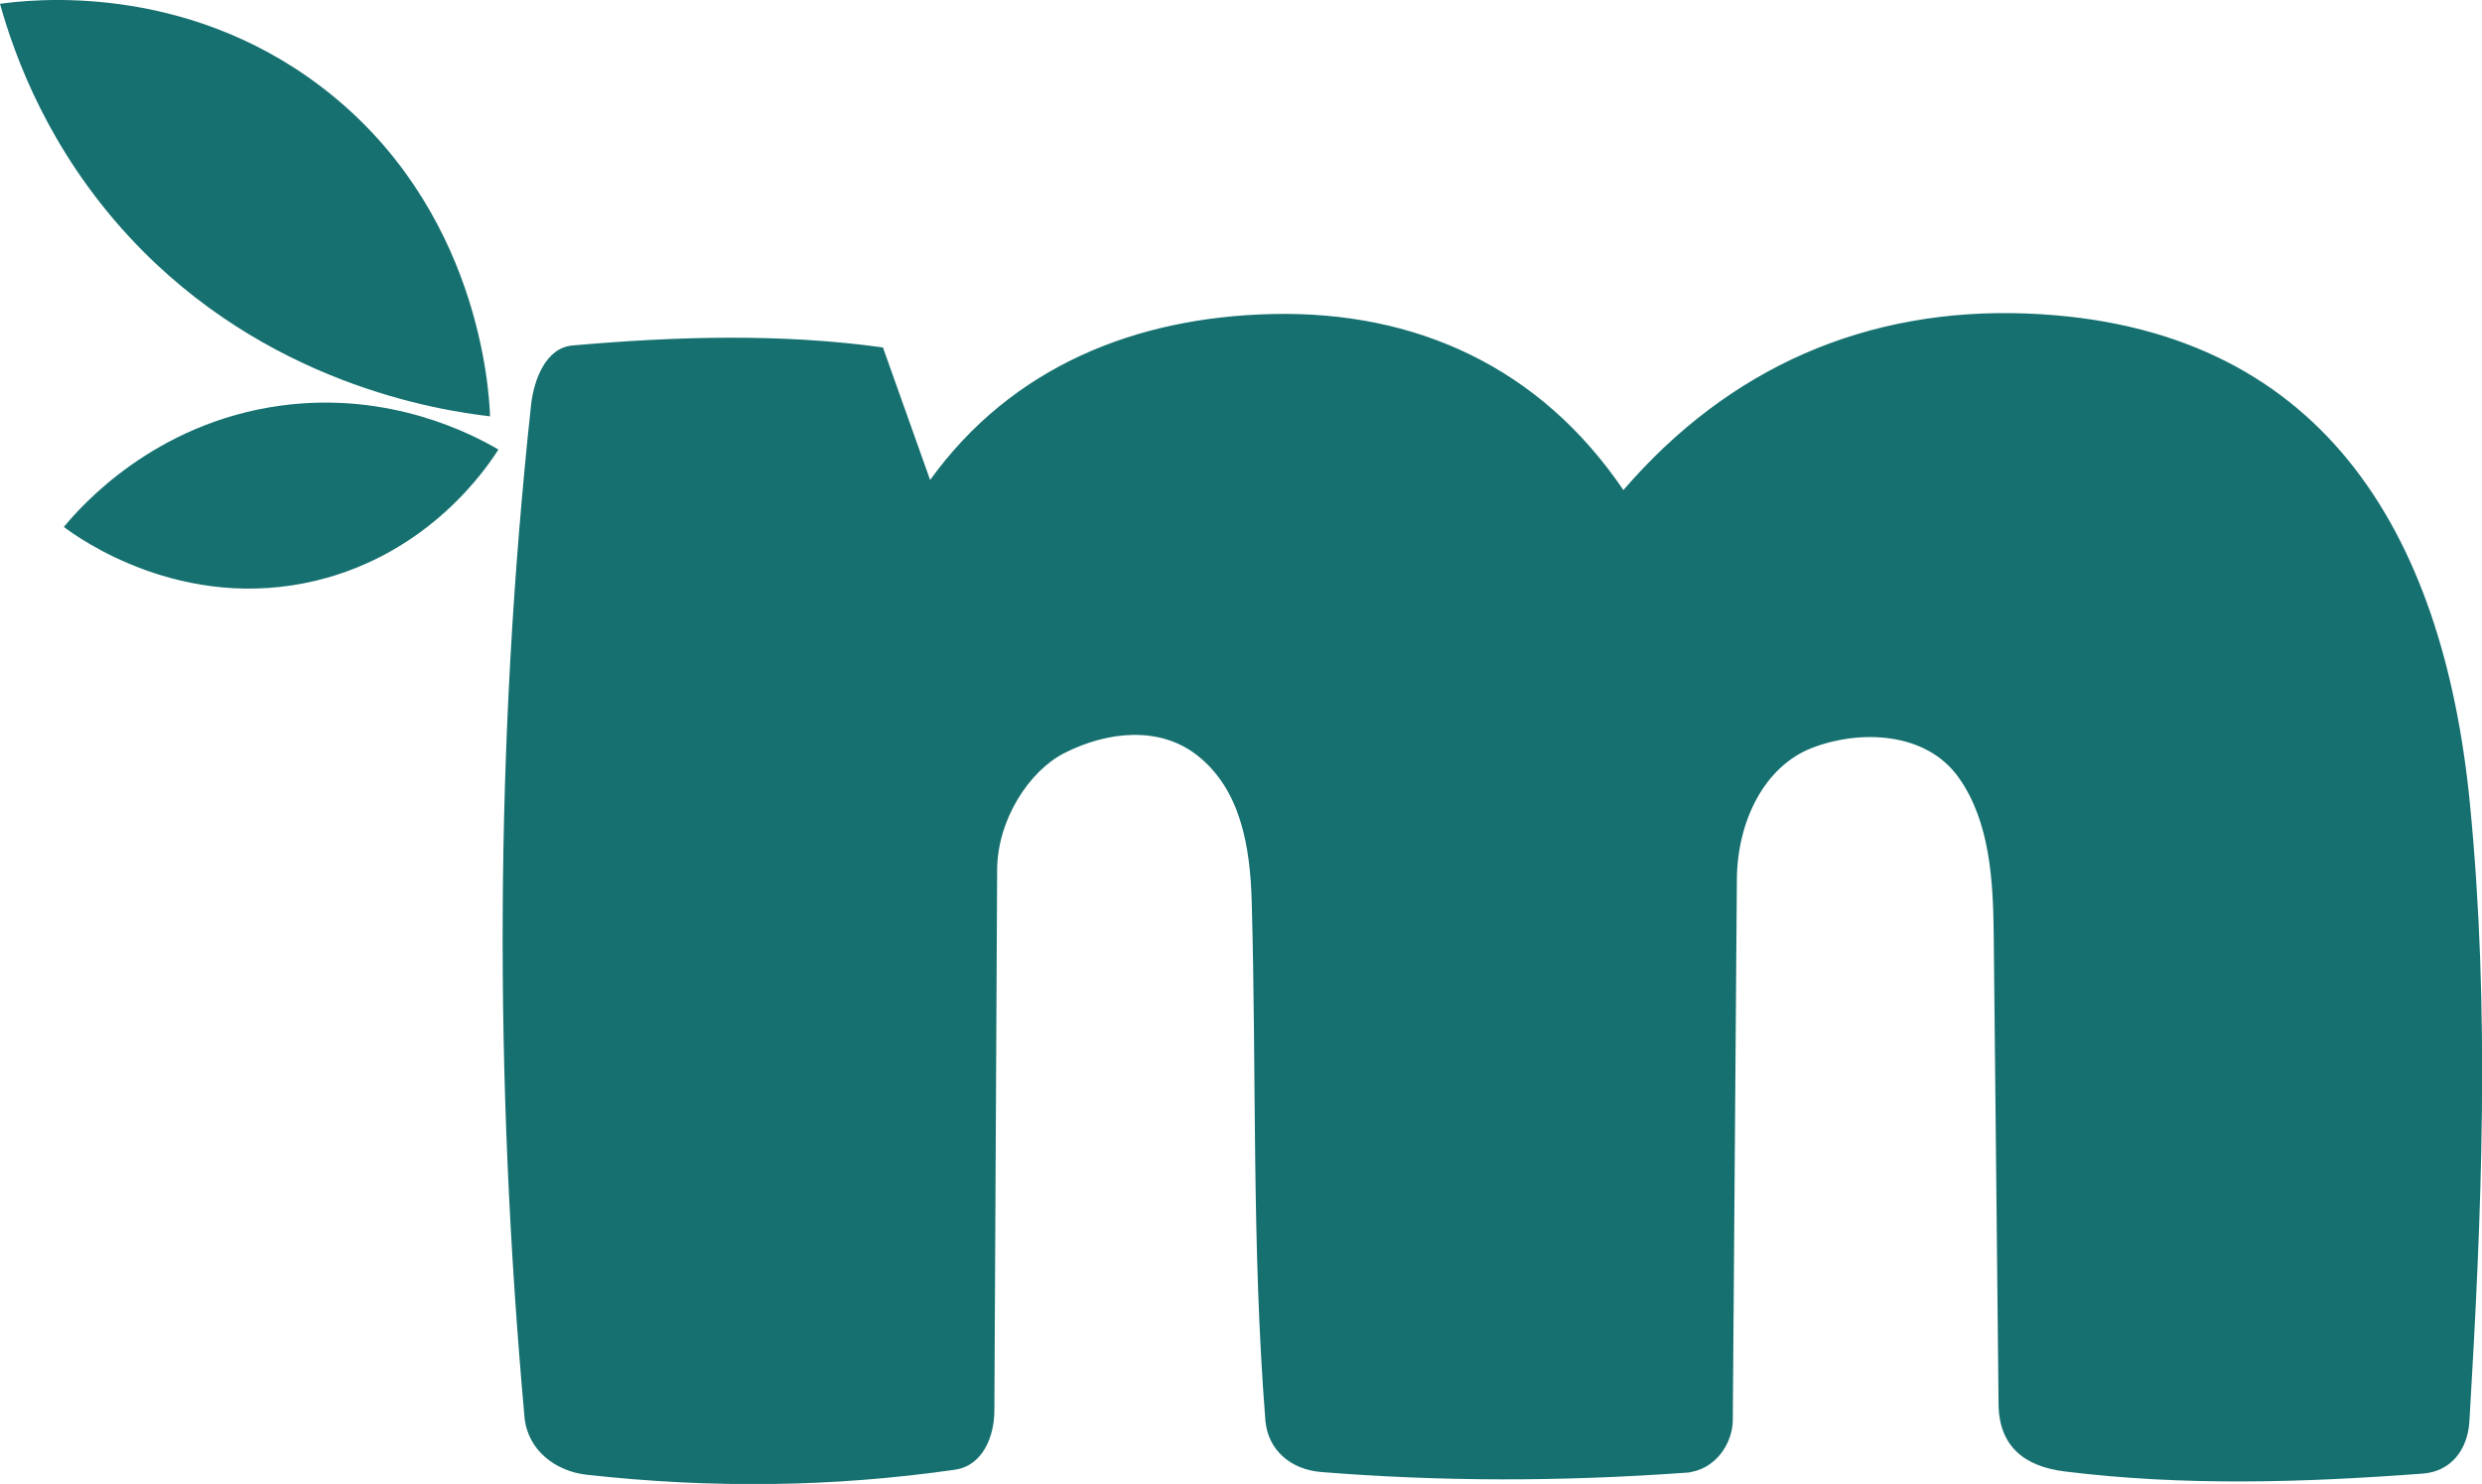
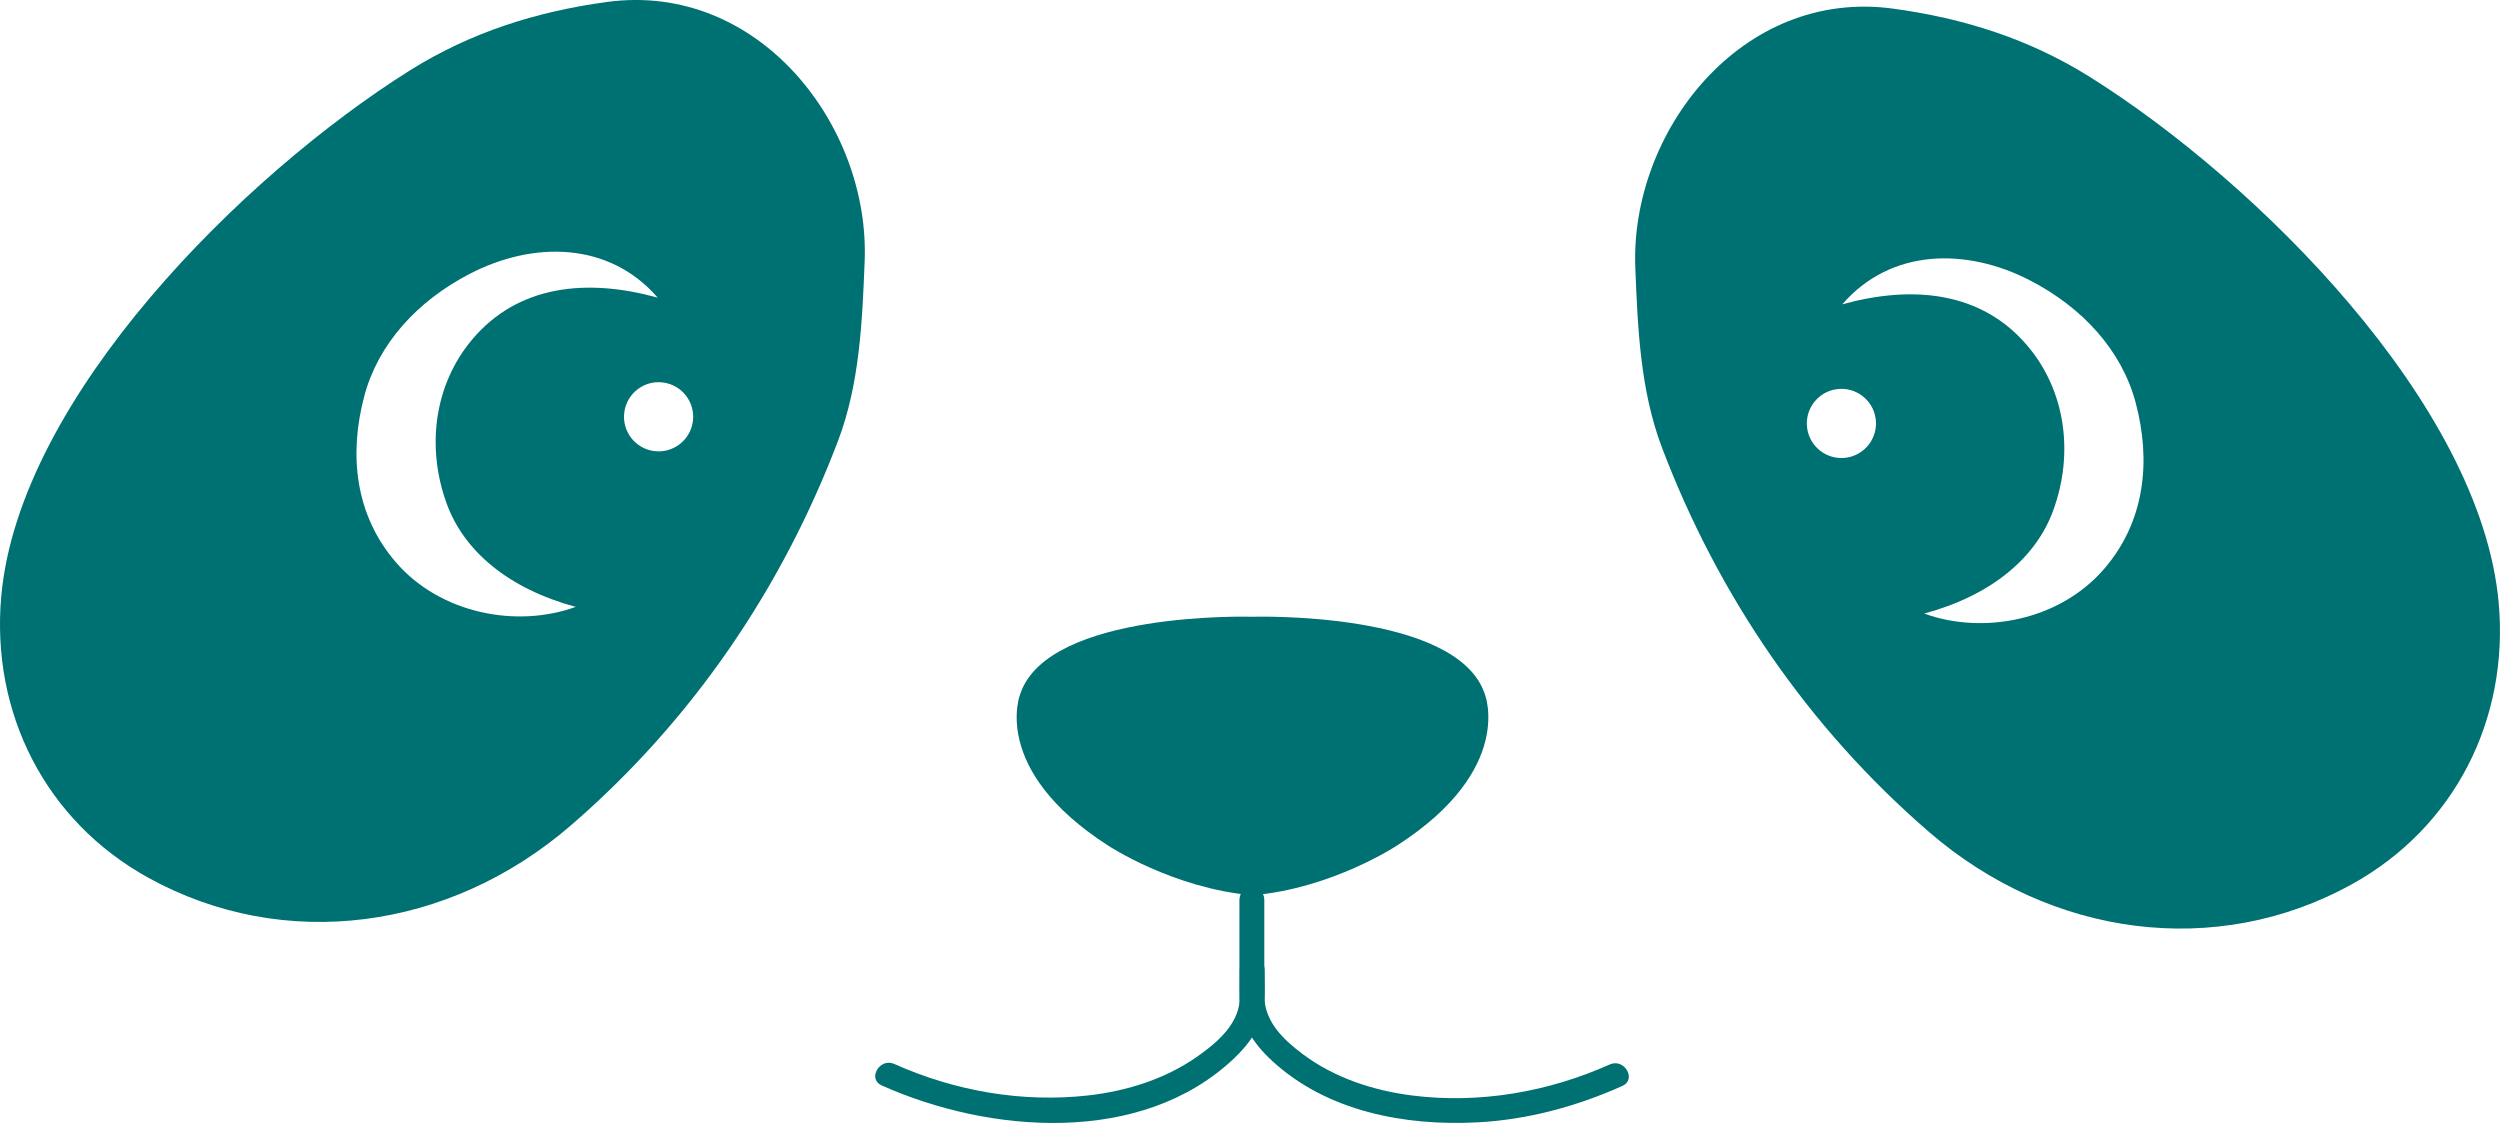
- <svg xmlns="http://www.w3.org/2000/svg" id="Calque_2" data-name="Calque 2" viewBox="0 0 303.62 181.56">
+ <svg xmlns="http://www.w3.org/2000/svg" id="Calque_1" data-name="Calque 1" viewBox="0 0 1142.1 513.01">
  <defs>
    <style>
      .cls-1 {
-         fill: none;
-       }
- 
-       .cls-2 {
-         fill: #177070;
-       }
- 
-       .cls-3 {
-         clip-path: url(#clippath);
+         fill: #007172;
      }
    </style>
-     <clipPath id="clippath">
-       <rect class="cls-1" width="303.62" height="181.56" />
-     </clipPath>
  </defs>
-   <g id="Calque_1-2" data-name="Calque 1">
-     <g class="cls-3">
-       <path class="cls-2" d="M0,.47c1.83,6.55,5.98,17.89,15.81,28.51,16.63,17.97,37.79,21.22,44.14,21.96-.11-3.05-1.28-25.58-20.66-40.33C22.35-2.28,3.61-.04,0,.47" />
-       <path class="cls-2" d="M60.97,55c-3.1-1.81-13.19-7.18-26.58-5.38-15.58,2.1-24.56,12.4-26.58,14.85,1.72,1.3,14.46,10.55,30.93,6.55,13.78-3.35,20.75-13.7,22.23-16.02" />
-       <path class="cls-2" d="M206.13,180.19c-15.37,1.1-29.89,1.08-44.51-.09-3.75-.3-6.54-2.72-6.83-6.34-1.68-21.35-1.07-42.04-1.67-63.47-.19-6.77-1.36-13.73-6.7-17.9-4.6-3.59-10.98-2.93-16.26-.23-4.19,2.13-8.15,8.05-8.18,14.25l-.34,66.23c-.02,3.05-1.37,6.68-4.84,7.18-14.93,2.14-29.76,2.31-45.05.61-3.7-.41-7.21-2.93-7.59-7.06-3.72-41.35-3.65-82.39.8-123.79.33-3.1,1.8-7.02,5.05-7.31,12.66-1.12,25.53-1.5,38,.24l5.77,16.21c10.03-13.89,25.17-19.93,41.89-20.3,17.46-.39,32.68,6.44,42.92,21.54,12.92-15,29.73-22.37,49.41-21.6,35.86,1.42,50.84,26.58,54.13,59.84,2.5,25.32,1.46,50.3-.05,75.69-.21,3.55-2.31,6.14-5.68,6.4-14.75,1.11-29.26,1.54-43.82-.26-4.94-.61-8.05-3.07-8.1-8.24l-.59-57.43c-.07-6.63-.46-13.8-4.26-19.19-4.01-5.69-12.14-5.9-17.93-3.68-5.86,2.25-9.18,8.97-9.23,16.1l-.5,66.17c-.02,2.8-2.09,6.17-5.83,6.44" />
-     </g>
-   </g>
+   <path class="cls-1" d="M260.73,377.13c-55.6,48-131.03,58.01-192.87,23.92C20.62,375.01-4.17,325.55.57,272.42,8.71,181.23,111.81,79.47,187.27,32.16,215.09,14.72,245.11,5.28,277.27.9c69.27-9.42,120.26,56.39,117.74,118.54-1.09,27.03-2.22,55.8-12.18,82.01-25.54,67.23-66.48,127.66-122.1,175.68ZM263.05,277.25c-30.85-8.31-51.12-25.55-58.98-47.17-9.47-26.03-5.61-54.42,11.57-74.9,21.08-25.13,52.72-28.1,84.82-19.2-22.28-25.74-56.91-25.85-85.77-10.93-24.09,12.45-41.89,32.04-48.24,55.79-7.17,26.84-4.25,54.38,14.36,75.98,20.31,23.57,55.26,30.23,82.23,20.42ZM316.52,192.57c1.2-8.64-4.83-16.62-13.48-17.82-8.64-1.2-16.62,4.83-17.82,13.48-1.2,8.64,4.83,16.62,13.48,17.82,8.64,1.2,16.62-4.83,17.82-13.48Z" />
+   <path class="cls-1" d="M759.26,204.49c-9.96-26.21-11.09-54.98-12.18-82.01-2.51-62.15,48.47-127.96,117.74-118.54,32.16,4.37,62.18,13.82,90,31.26,75.46,47.3,178.55,149.07,186.69,240.26,4.74,53.12-20.05,102.58-67.29,128.62-61.84,34.09-137.27,24.08-192.87-23.92-55.62-48.02-96.56-108.45-122.1-175.68ZM961.28,259.87c18.61-21.6,21.53-49.14,14.36-75.98-6.35-23.76-24.15-43.34-48.24-55.79-28.87-14.92-63.49-14.81-85.77,10.93,32.1-8.9,63.75-5.94,84.82,19.2,17.18,20.49,21.04,48.88,11.57,74.9-7.86,21.62-28.13,38.86-58.98,47.17,26.97,9.81,61.92,3.16,82.23-20.42ZM843.4,209.09c8.64-1.2,14.68-9.18,13.48-17.82-1.2-8.64-9.18-14.68-17.82-13.48-8.64,1.2-14.68,9.18-13.48,17.82,1.2,8.64,9.18,14.68,17.82,13.48Z" />
+   <path class="cls-1" d="M566.37,443.17c0,4.73.35,9.59-.07,14.31-.99,11.11-11.12,19.5-19.71,25.46-14.5,10.07-31.85,15.49-49.3,17.48-30.23,3.43-61.04-1.97-88.76-14.37-6.62-2.96-12.41,6.83-5.74,9.82,49.1,21.97,118.55,27.65,160.78-12.17,7.66-7.22,13.35-15.45,14.1-26.22.33-4.74.07-9.56.07-14.31,0-7.32-11.37-7.33-11.37,0h0Z" />
+   <path class="cls-1" d="M735.43,486.28c-28.09,12.57-59.54,18.06-90.17,14.2-17.89-2.25-35.75-8.1-50.27-19.03-8.68-6.54-16.98-14.43-17.4-25.9-.15-4.12,0-8.27,0-12.4,0-10.69,0-21.38,0-32.06,0-7.32-11.37-7.33-11.37,0,0,10.59,0,21.18,0,31.77,0,4.25-.13,8.52,0,12.77.37,12.05,6.21,20.95,14.86,28.94,25.11,23.2,60.68,29.9,93.86,28.17,22.95-1.2,45.3-7.28,66.22-16.64,6.67-2.98.89-12.79-5.74-9.82h0Z" />
+   <path class="cls-1" d="M572.06,408.98c-36.39-3.16-65.92-22.75-65.92-22.75-53.97-34.72-40.08-69.12-40.08-69.12,12.63-38.19,106-35.36,106-35.36h.27s93.38-2.82,106,35.37c0,0,13.89,34.4-40.08,69.12,0,0-29.53,19.59-65.92,22.75h-.27Z" />
</svg>
